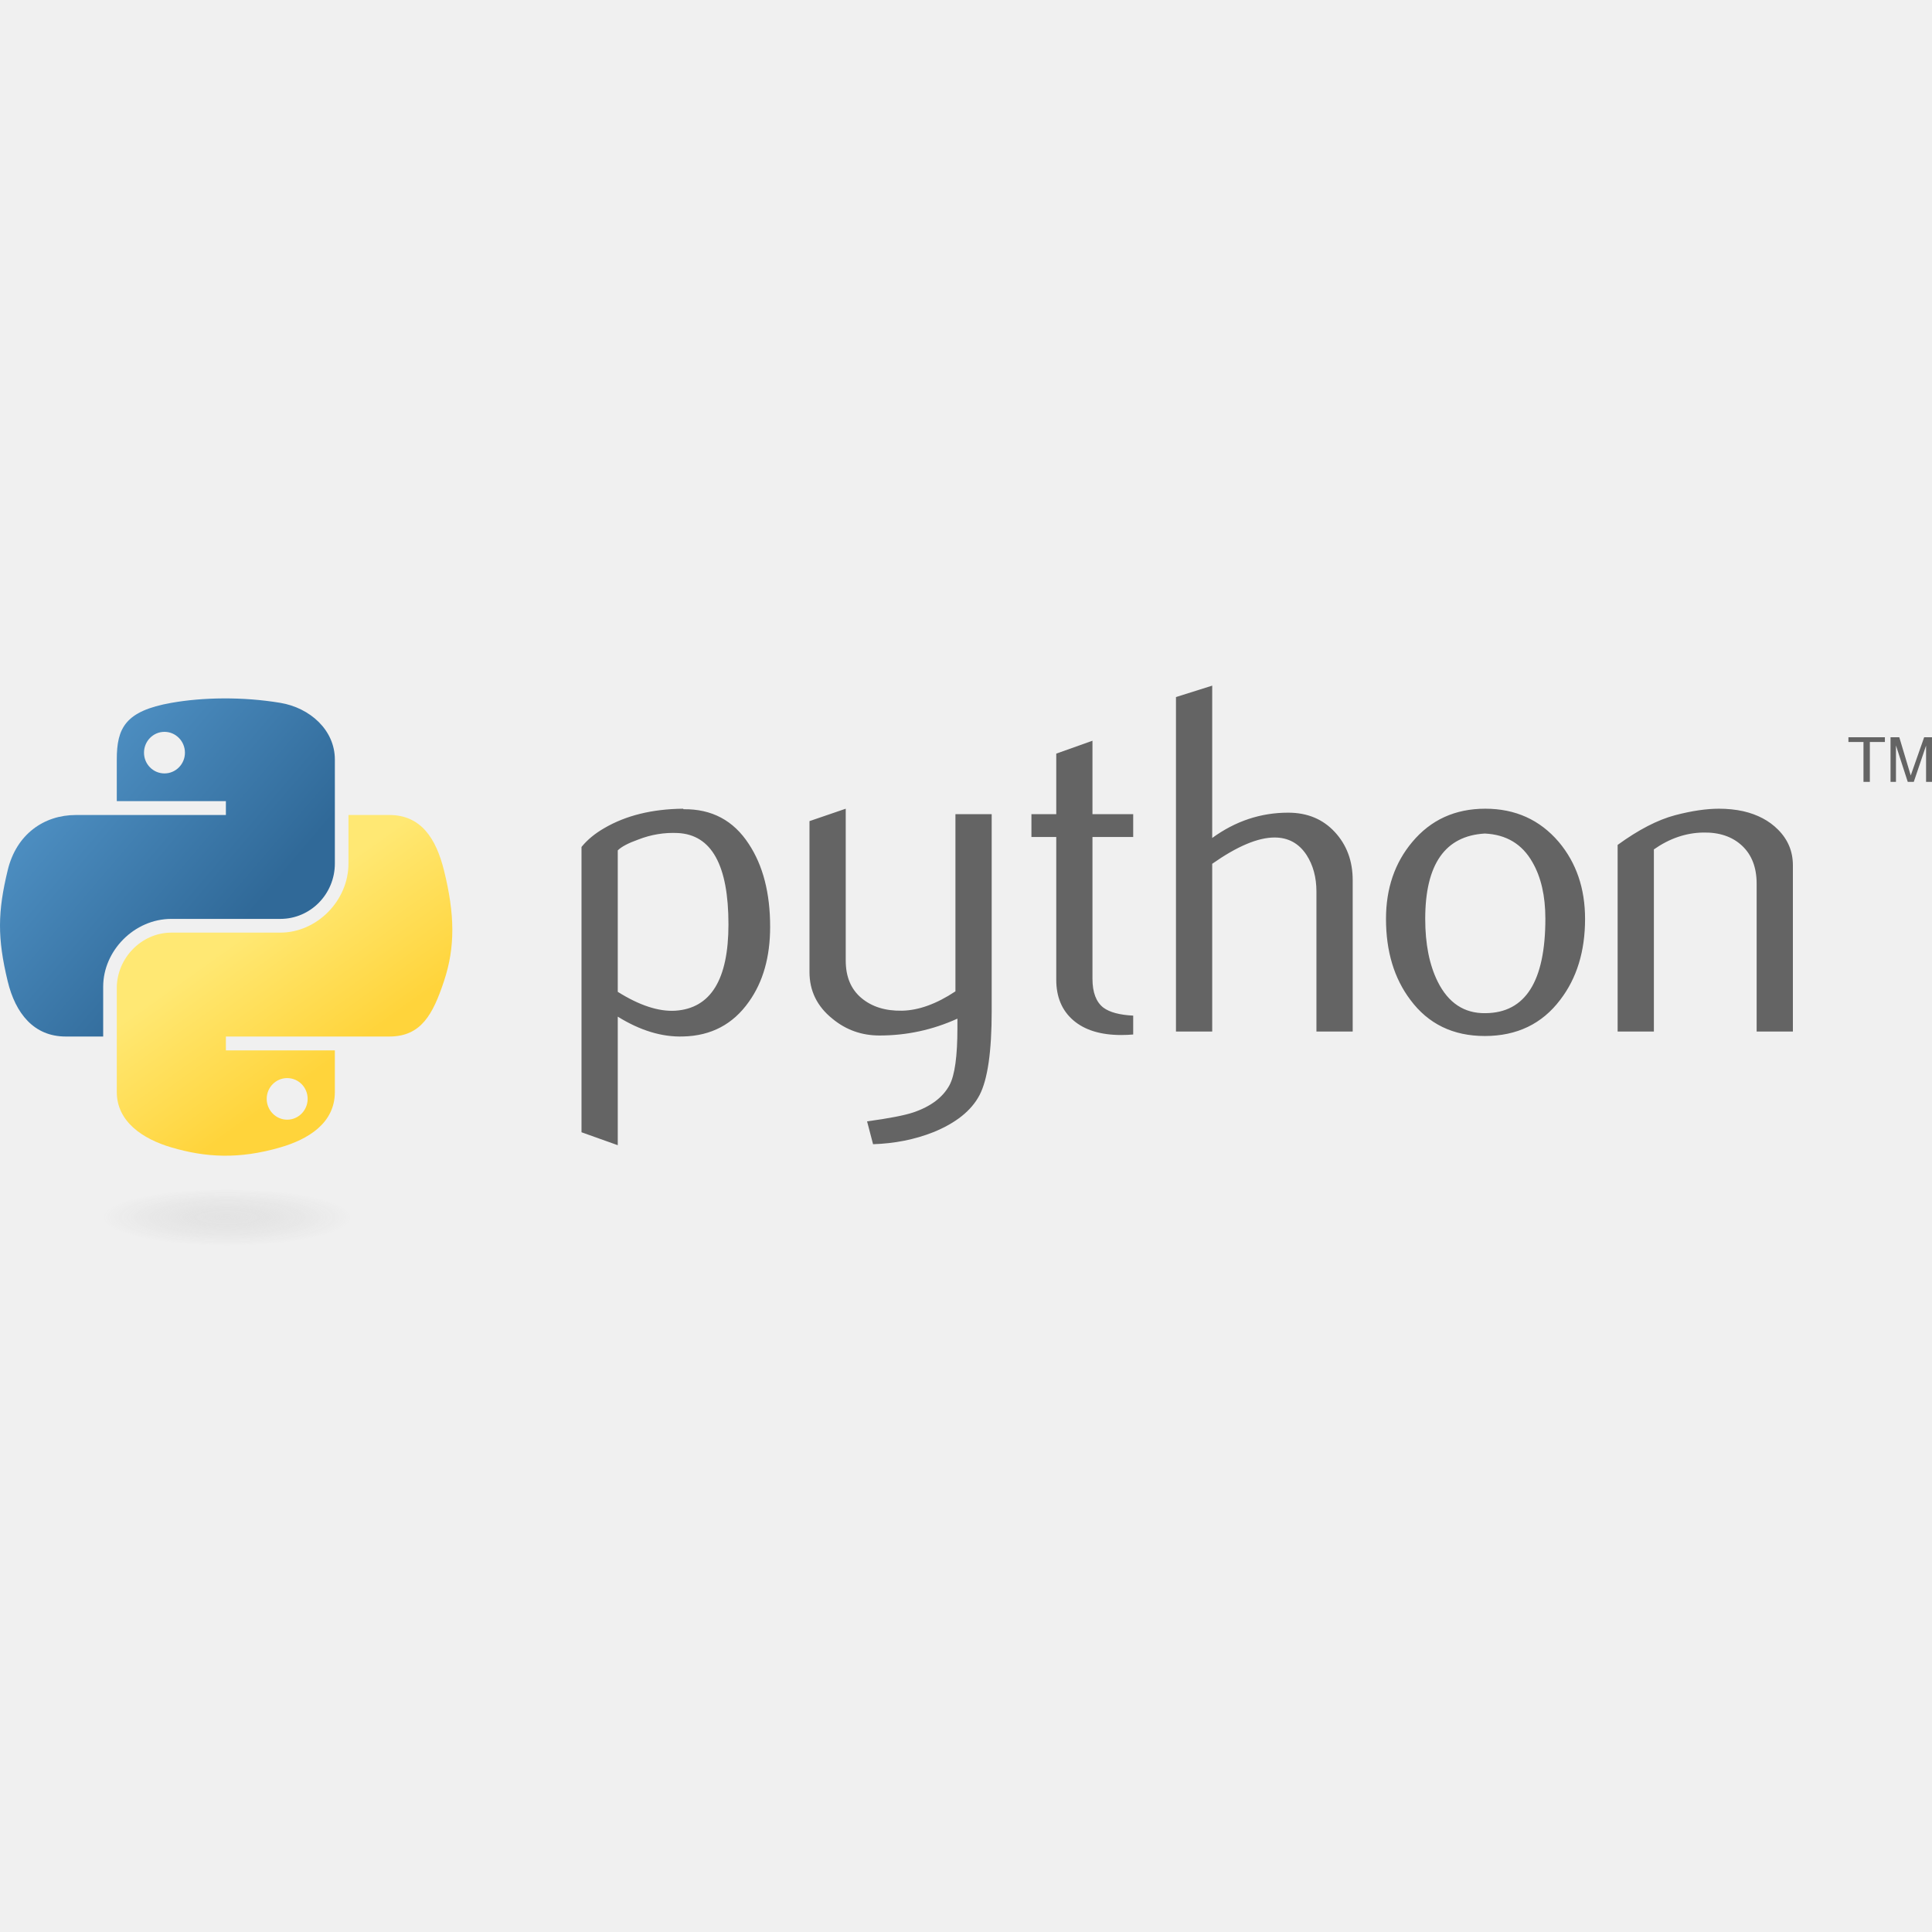
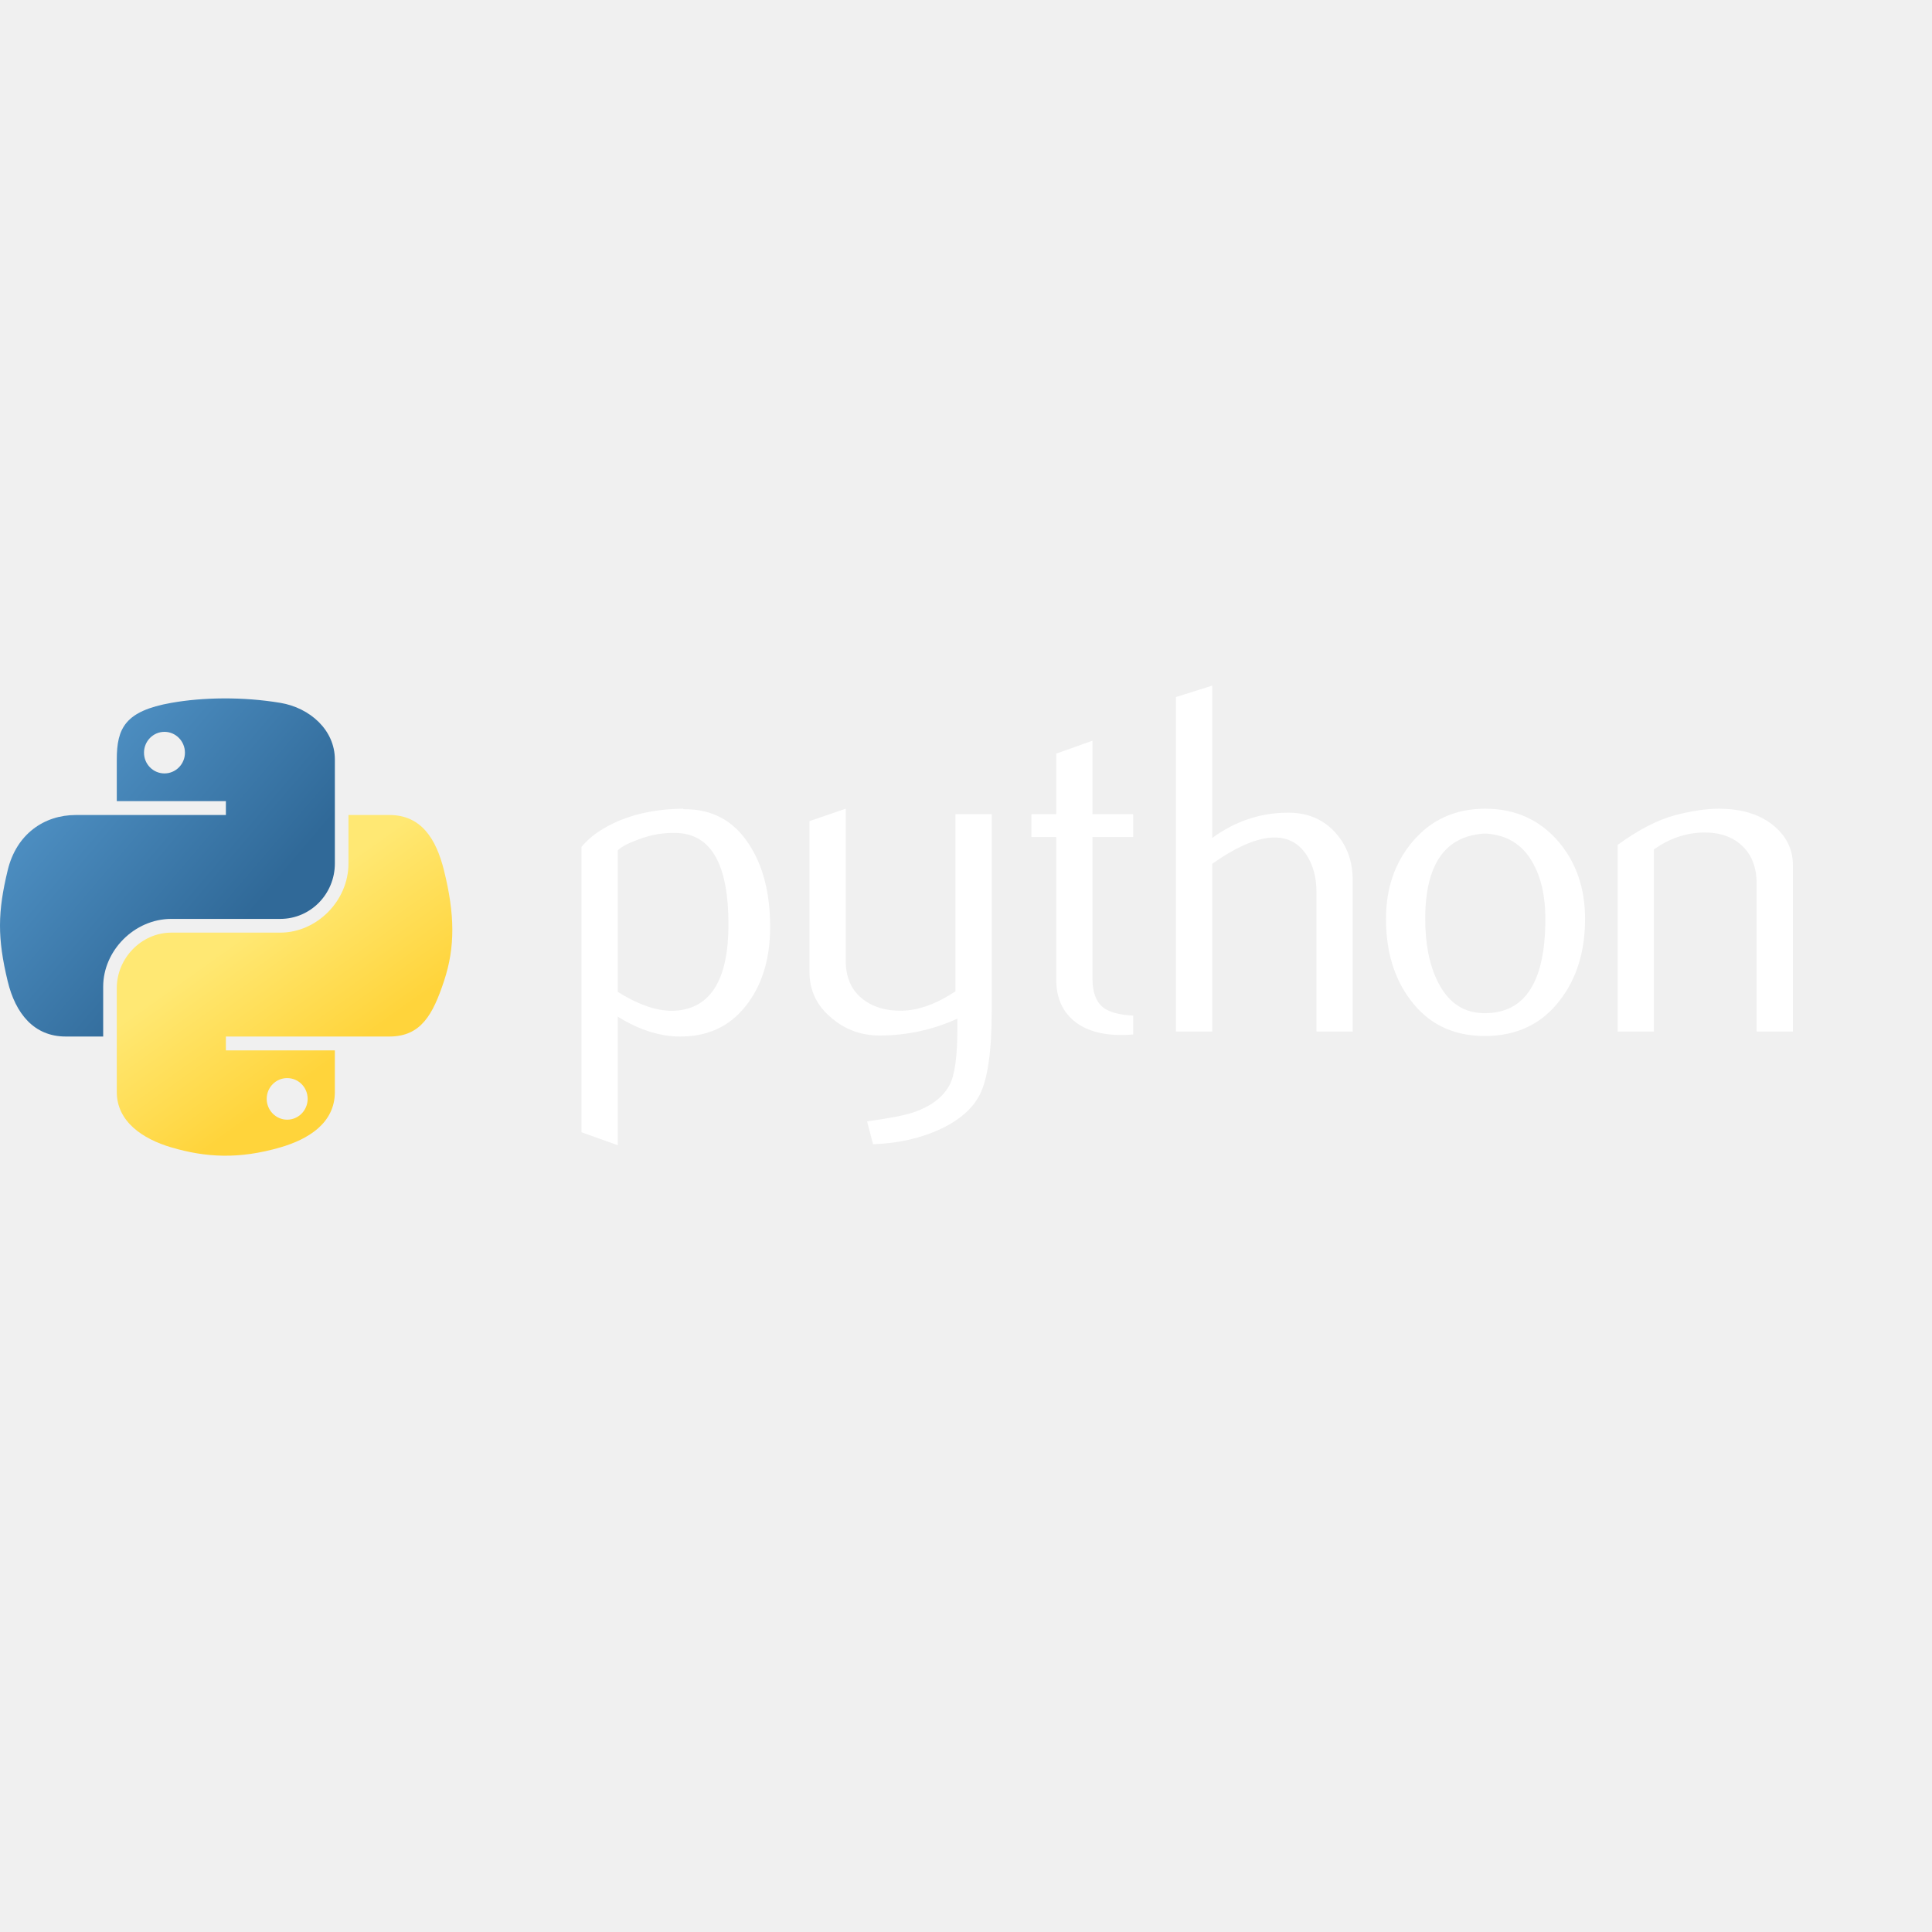
<svg xmlns="http://www.w3.org/2000/svg" width="80px" height="80px" viewBox="5.591 -165.238 474.801 474.801" fill="#000000">
-   <g id="SVGRepo_bgCarrier" stroke-width="0" />
-   <g id="SVGRepo_tracerCarrier" stroke-linecap="round" stroke-linejoin="round" />
  <g id="SVGRepo_iconCarrier">
-     <path d="M184.614 61.929c0-14.562-4.152-22.038-12.457-22.447-3.305-.156-6.53.37-9.669 1.589-2.505.896-4.191 1.784-5.078 2.681V78.51c5.312 3.334 10.029 4.884 14.143 4.64 8.703-.577 13.061-7.643 13.061-21.221zm10.244.604c0 7.398-1.735 13.539-5.225 18.422-3.889 5.527-9.279 8.373-16.17 8.529-5.195.165-10.547-1.462-16.054-4.874v31.591l-8.909-3.178v-70.12c1.462-1.793 3.344-3.333 5.624-4.64 5.303-3.09 11.745-4.678 19.329-4.756l.126.126c6.931-.087 12.271 2.759 16.024 8.529 3.5 5.293 5.255 12.077 5.255 20.371zM249.305 83.266c0 9.923-.994 16.794-2.982 20.615-1.998 3.82-5.8 6.871-11.414 9.143-4.552 1.793-9.475 2.768-14.757 2.934l-1.473-5.614c5.371-.73 9.153-1.462 11.346-2.193 4.318-1.462 7.281-3.703 8.909-6.706 1.306-2.446 1.949-7.115 1.949-14.025V85.1c-6.092 2.769-12.476 4.143-19.152 4.143-4.387 0-8.256-1.374-11.59-4.143-3.743-3.012-5.614-6.832-5.614-11.462v-37.08l8.909-3.051v37.321c0 3.986 1.286 7.057 3.859 9.211s5.907 3.188 9.991 3.109c4.084-.088 8.46-1.667 13.109-4.757v-43.54h8.909v48.415zM284.082 88.997a35.51 35.51 0 0 1-2.934.126c-5.039 0-8.968-1.198-11.774-3.606-2.798-2.407-4.201-5.73-4.201-9.971v-35.09h-6.102v-5.604h6.102V19.968l8.899-3.168v18.052h10.01v5.604h-10.01v34.846c0 3.344.896 5.712 2.689 7.097 1.54 1.14 3.987 1.793 7.32 1.959v4.639zM338.023 88.266h-8.909V53.878c0-3.499-.818-6.511-2.446-9.025-1.881-2.847-4.493-4.27-7.847-4.27-4.084 0-9.191 2.154-15.322 6.462v41.221h-8.908V6.069l8.908-2.807V40.7c5.692-4.143 11.911-6.219 18.666-6.219 4.718 0 8.538 1.589 11.463 4.757 2.934 3.167 4.396 7.115 4.396 11.833v37.195h-.001zM385.374 60.526c0-5.595-1.062-10.215-3.178-13.87-2.515-4.454-6.423-6.804-11.706-7.047-9.767.565-14.641 7.563-14.641 20.976 0 6.15 1.014 11.287 3.061 15.41 2.612 5.254 6.531 7.847 11.756 7.759 9.805-.079 14.708-7.818 14.708-23.228zm9.757.058c0 7.964-2.037 14.592-6.102 19.884-4.475 5.927-10.653 8.899-18.539 8.899-7.817 0-13.909-2.973-18.305-8.899-3.987-5.292-5.976-11.92-5.976-19.884 0-7.485 2.154-13.782 6.463-18.909 4.552-5.439 10.536-8.168 17.935-8.168 7.397 0 13.421 2.729 18.061 8.168 4.309 5.127 6.463 11.424 6.463 18.909zM446.205 88.266h-8.909V51.929c0-3.986-1.198-7.096-3.596-9.338-2.398-2.232-5.596-3.314-9.582-3.227-4.229.078-8.256 1.462-12.076 4.143v44.759h-8.909v-45.86c5.127-3.732 9.845-6.17 14.153-7.31 4.064-1.062 7.651-1.589 10.741-1.589 2.114 0 4.104.204 5.975.614 3.499.809 6.346 2.31 8.538 4.513 2.447 2.437 3.665 5.36 3.665 8.782v40.85z" fill="#646464" />
+     <path d="M184.614 61.929c0-14.562-4.152-22.038-12.457-22.447-3.305-.156-6.53.37-9.669 1.589-2.505.896-4.191 1.784-5.078 2.681V78.51c5.312 3.334 10.029 4.884 14.143 4.64 8.703-.577 13.061-7.643 13.061-21.221zm10.244.604c0 7.398-1.735 13.539-5.225 18.422-3.889 5.527-9.279 8.373-16.17 8.529-5.195.165-10.547-1.462-16.054-4.874v31.591l-8.909-3.178v-70.12c1.462-1.793 3.344-3.333 5.624-4.64 5.303-3.09 11.745-4.678 19.329-4.756l.126.126c6.931-.087 12.271 2.759 16.024 8.529 3.5 5.293 5.255 12.077 5.255 20.371zM249.305 83.266c0 9.923-.994 16.794-2.982 20.615-1.998 3.82-5.8 6.871-11.414 9.143-4.552 1.793-9.475 2.768-14.757 2.934l-1.473-5.614c5.371-.73 9.153-1.462 11.346-2.193 4.318-1.462 7.281-3.703 8.909-6.706 1.306-2.446 1.949-7.115 1.949-14.025V85.1c-6.092 2.769-12.476 4.143-19.152 4.143-4.387 0-8.256-1.374-11.59-4.143-3.743-3.012-5.614-6.832-5.614-11.462v-37.08l8.909-3.051v37.321c0 3.986 1.286 7.057 3.859 9.211s5.907 3.188 9.991 3.109c4.084-.088 8.46-1.667 13.109-4.757v-43.54h8.909v48.415zM284.082 88.997a35.51 35.51 0 0 1-2.934.126c-5.039 0-8.968-1.198-11.774-3.606-2.798-2.407-4.201-5.73-4.201-9.971v-35.09h-6.102v-5.604h6.102V19.968l8.899-3.168v18.052h10.01v5.604h-10.01v34.846c0 3.344.896 5.712 2.689 7.097 1.54 1.14 3.987 1.793 7.32 1.959v4.639zM338.023 88.266h-8.909V53.878c0-3.499-.818-6.511-2.446-9.025-1.881-2.847-4.493-4.27-7.847-4.27-4.084 0-9.191 2.154-15.322 6.462v41.221h-8.908V6.069l8.908-2.807V40.7c5.692-4.143 11.911-6.219 18.666-6.219 4.718 0 8.538 1.589 11.463 4.757 2.934 3.167 4.396 7.115 4.396 11.833v37.195h-.001zM385.374 60.526c0-5.595-1.062-10.215-3.178-13.87-2.515-4.454-6.423-6.804-11.706-7.047-9.767.565-14.641 7.563-14.641 20.976 0 6.15 1.014 11.287 3.061 15.41 2.612 5.254 6.531 7.847 11.756 7.759 9.805-.079 14.708-7.818 14.708-23.228zm9.757.058c0 7.964-2.037 14.592-6.102 19.884-4.475 5.927-10.653 8.899-18.539 8.899-7.817 0-13.909-2.973-18.305-8.899-3.987-5.292-5.976-11.92-5.976-19.884 0-7.485 2.154-13.782 6.463-18.909 4.552-5.439 10.536-8.168 17.935-8.168 7.397 0 13.421 2.729 18.061 8.168 4.309 5.127 6.463 11.424 6.463 18.909zM446.205 88.266h-8.909V51.929c0-3.986-1.198-7.096-3.596-9.338-2.398-2.232-5.596-3.314-9.582-3.227-4.229.078-8.256 1.462-12.076 4.143v44.759h-8.909v-45.86c5.127-3.732 9.845-6.17 14.153-7.31 4.064-1.062 7.651-1.589 10.741-1.589 2.114 0 4.104.204 5.975.614 3.499.809 6.346 2.31 8.538 4.513 2.447 2.437 3.665 5.36 3.665 8.782v40.85z" fill="#ffffff" />
    <linearGradient id="a" gradientUnits="userSpaceOnUse" x1="-2031.312" y1="275.868" x2="-1922.296" y2="182.075" gradientTransform="matrix(.5625 0 0 -.568 1145.56 166.282)">
      <stop offset="0" stop-color="#5a9fd4" />
      <stop offset="1" stop-color="#306998" />
    </linearGradient>
    <path d="M60.51 6.398c-4.584.021-8.961.412-12.812 1.094-11.346 2.005-13.406 6.2-13.406 13.938v10.219h26.812v3.406H24.229c-7.792 0-14.616 4.684-16.75 13.594-2.462 10.213-2.571 16.586 0 27.25 1.906 7.938 6.458 13.594 14.25 13.594h9.219v-12.25c0-8.85 7.657-16.656 16.75-16.656h26.781c7.455 0 13.406-6.138 13.406-13.625V21.429c0-7.266-6.13-12.725-13.406-13.938-4.607-.766-9.385-1.115-13.969-1.093zm-14.5 8.218c2.77 0 5.031 2.299 5.031 5.125 0 2.816-2.262 5.094-5.031 5.094-2.779 0-5.031-2.277-5.031-5.094 0-2.826 2.252-5.125 5.031-5.125z" fill="url(#a)" />
    <linearGradient id="b" gradientUnits="userSpaceOnUse" x1="-1880.151" y1="125.305" x2="-1919.08" y2="180.384" gradientTransform="matrix(.5625 0 0 -.568 1145.56 166.282)">
      <stop offset="0" stop-color="#ffd43b" />
      <stop offset="1" stop-color="#ffe873" />
    </linearGradient>
    <path d="M91.229 35.054V46.96c0 9.231-7.826 17-16.75 17H47.698c-7.336 0-13.406 6.278-13.406 13.625v25.531c0 7.267 6.318 11.541 13.406 13.625 8.487 2.496 16.626 2.947 26.781 0 6.75-1.954 13.406-5.888 13.406-13.625V92.898H61.104v-3.406h40.187c7.793 0 10.696-5.436 13.406-13.594 2.8-8.398 2.681-16.476 0-27.25-1.926-7.757-5.604-13.594-13.406-13.594H91.229zM76.166 99.71c2.779 0 5.031 2.277 5.031 5.094 0 2.826-2.252 5.125-5.031 5.125-2.77 0-5.031-2.299-5.031-5.125 0-2.816 2.262-5.094 5.031-5.094z" fill="url(#b)" />
-     <path d="M463.554 26.909h1.562v-9.796h3.699v-1.168h-8.962v1.168h3.7v9.796m6.648 0h1.334v-8.947l2.896 8.946h1.485l3.019-8.916v8.917h1.456V15.946h-1.926l-3.299 9.393-2.812-9.393h-2.153v10.963" fill="#646464" />
-     <radialGradient id="c" cx="-3393.238" cy="376.791" r="29.037" gradientTransform="matrix(0 -.2399 -1.0547 0 458.797 -680.1)" gradientUnits="userSpaceOnUse">
-       <stop offset="0" stop-color="#b8b8b8" stop-opacity=".498" />
-       <stop offset="1" stop-color="#7f7f7f" stop-opacity="0" />
-     </radialGradient>
-     <path d="M97.339 134.098c0 3.848-16.087 6.967-35.932 6.967-19.844 0-35.931-3.119-35.931-6.967s16.087-6.968 35.931-6.968c19.845 0 35.932 3.12 35.932 6.968z" opacity=".444" fill="url(#c)" />
  </g>
</svg>
